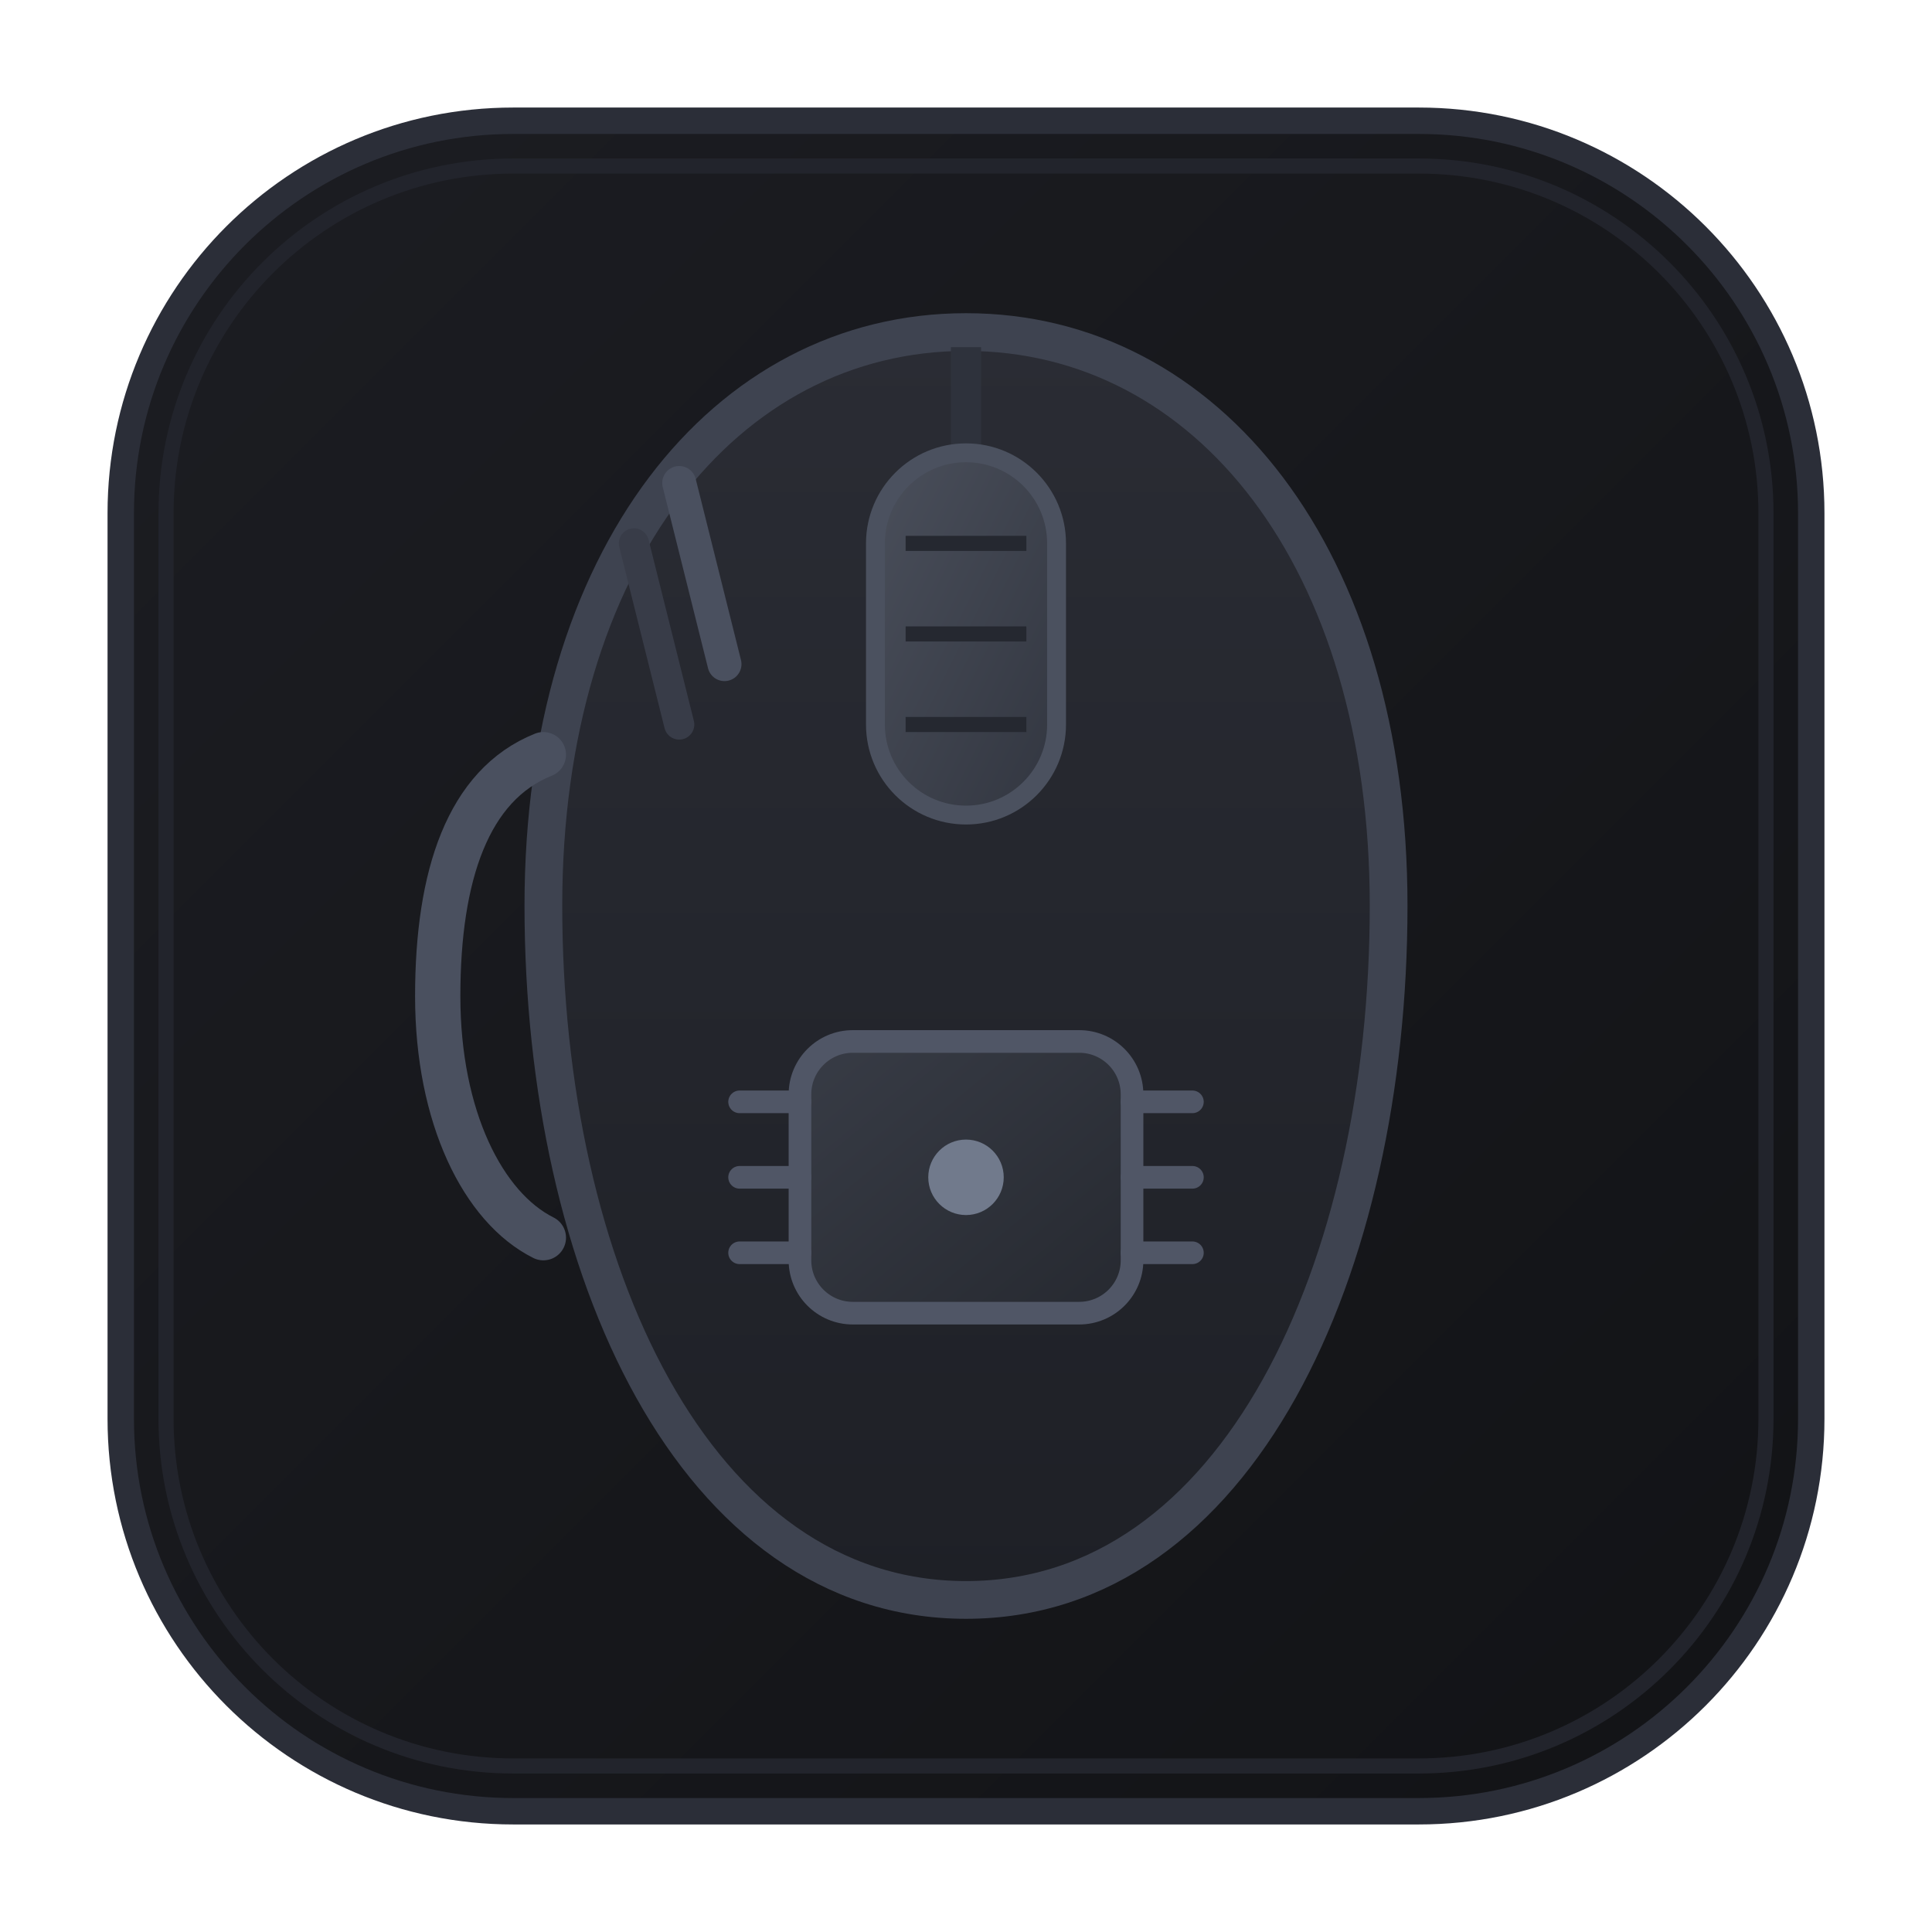
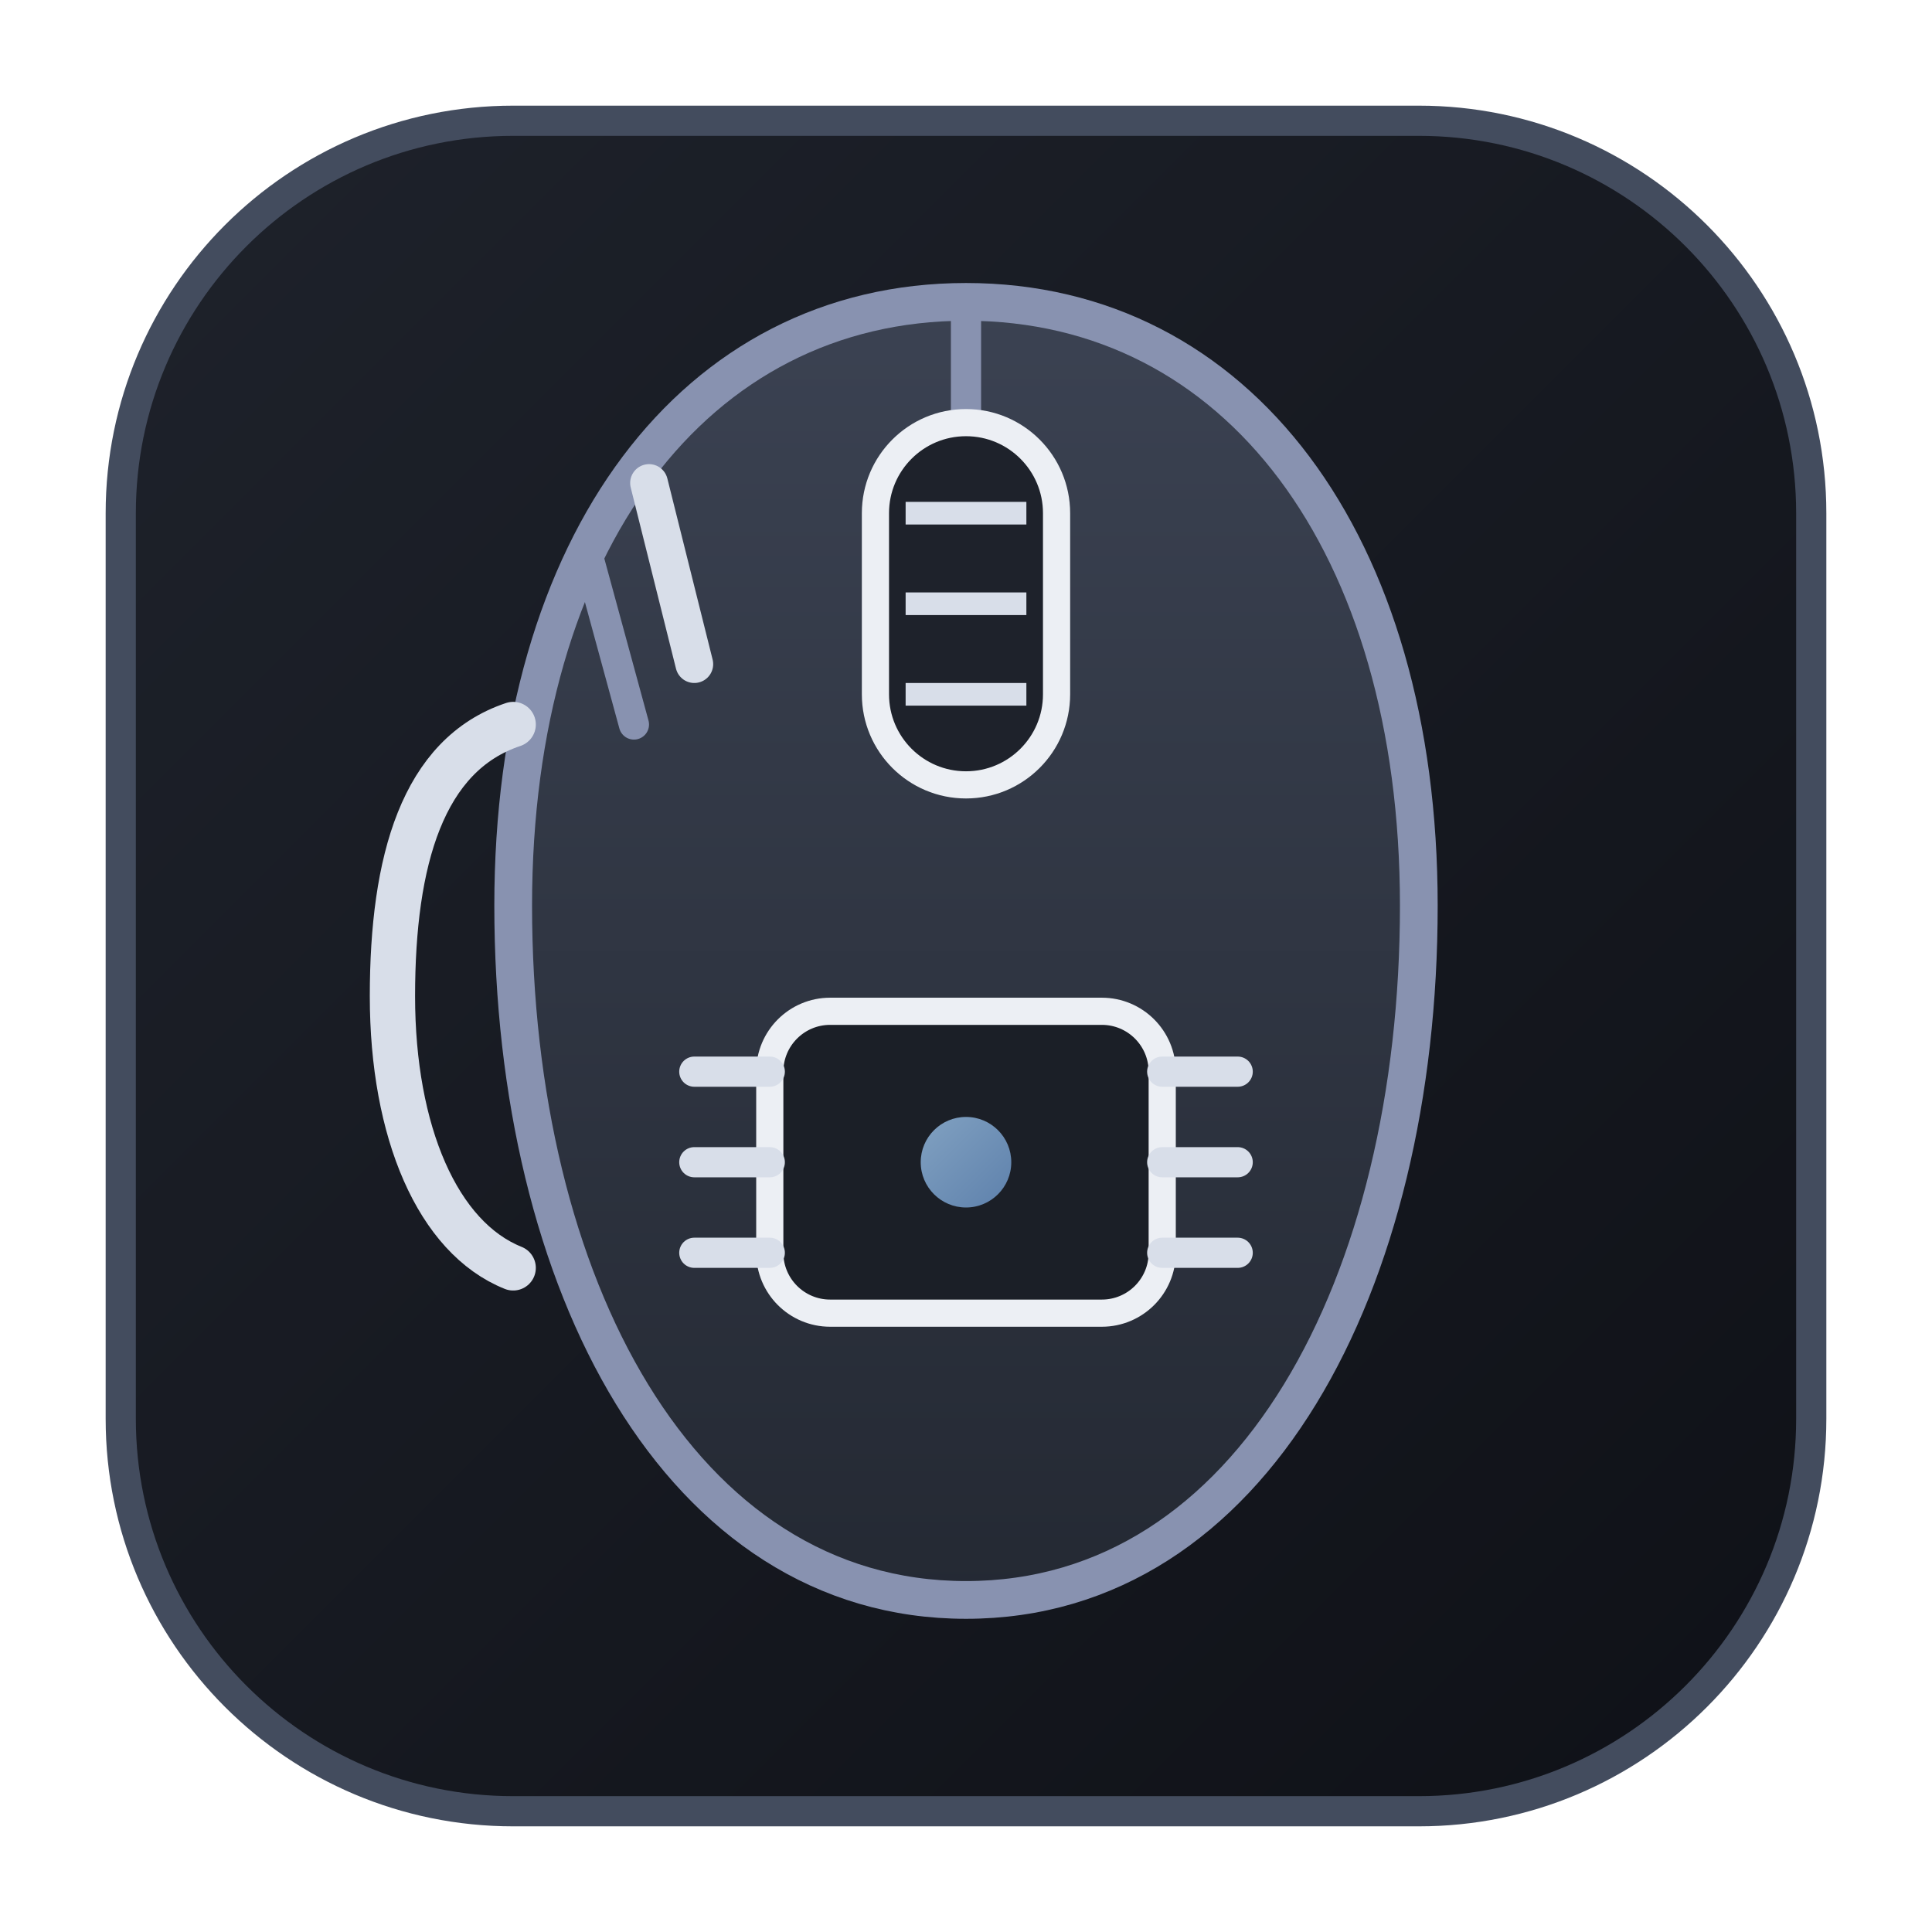
<svg xmlns="http://www.w3.org/2000/svg" viewBox="0 0 128 128" width="128" height="128">
  <defs>
-     <linearGradient id="panelBg" x1="0%" y1="0%" x2="100%" y2="100%">
-       <stop offset="0%" stop-color="#1c1d22" />
-       <stop offset="100%" stop-color="#121316" />
+     <linearGradient id="bgGrad" x1="0%" y1="0%" x2="100%" y2="100%">
+       <stop offset="0%" stop-color="#1e222b" />
+       <stop offset="100%" stop-color="#0f1117" />
    </linearGradient>
-     <linearGradient id="chassisGrad" x1="0%" y1="0%" x2="0%" y2="100%">
-       <stop offset="0%" stop-color="#2a2c34" />
-       <stop offset="100%" stop-color="#1e2026" />
+     <linearGradient id="bodyGrad" x1="0%" y1="0%" x2="0%" y2="100%">
+       <stop offset="0%" stop-color="#3b4252" />
+       <stop offset="100%" stop-color="#242933" />
    </linearGradient>
-     <linearGradient id="metalAccents" x1="0%" y1="0%" x2="100%" y2="100%">
-       <stop offset="0%" stop-color="#4a4f5b" />
-       <stop offset="100%" stop-color="#323640" />
+     <linearGradient id="silverGrad" x1="0%" y1="0%" x2="100%" y2="100%">
+       <stop offset="0%" stop-color="#d8dee9" />
+       <stop offset="100%" stop-color="#8892b0" />
    </linearGradient>
-     <linearGradient id="chipMetal" x1="0%" y1="0%" x2="100%" y2="100%">
-       <stop offset="0%" stop-color="#383c46" />
-       <stop offset="100%" stop-color="#262930" />
+     <linearGradient id="coreGrad" x1="0%" y1="0%" x2="100%" y2="100%">
+       <stop offset="0%" stop-color="#81a1c1" />
+       <stop offset="100%" stop-color="#5e81ac" />
    </linearGradient>
  </defs>
-   <rect x="8" y="8" width="112" height="112" rx="26" fill="url(#panelBg)" stroke="#2b2e38" stroke-width="1.75" />
-   <rect x="11" y="11" width="106" height="106" rx="23" fill="none" stroke="#22242c" stroke-width="1" />
-   <path d="M 64 22 C 48 22, 36 37, 36 60 C 36 84, 46 106, 64 106 C 82 106, 92 84, 92 60 C 92 37, 80 22, 64 22 Z" fill="url(#chassisGrad)" stroke="#3e4350" stroke-width="2.5" stroke-linejoin="round" />
-   <line x1="64" y1="23" x2="64" y2="46" stroke="#2e323c" stroke-width="2" />
-   <rect x="58" y="30" width="12" height="24" rx="6" fill="url(#metalAccents)" stroke="#4b515f" stroke-width="1.25" />
-   <line x1="60" y1="36" x2="68" y2="36" stroke="#252830" stroke-width="1" />
-   <line x1="60" y1="42" x2="68" y2="42" stroke="#252830" stroke-width="1" />
-   <line x1="60" y1="48" x2="68" y2="48" stroke="#252830" stroke-width="1" />
-   <path d="M 36 50 C 31 52, 29 58, 29 66 C 29 74, 32 80, 36 82" fill="none" stroke="#4a505f" stroke-width="3" stroke-linecap="round" />
-   <path d="M 45 32 L 48 44" stroke="#4a505f" stroke-width="2.25" stroke-linecap="round" />
-   <path d="M 42 36 L 45 48" stroke="#383c48" stroke-width="2" stroke-linecap="round" />
-   <rect x="53" y="69" width="22" height="18" rx="3.5" fill="url(#chipMetal)" stroke="#505666" stroke-width="1.5" />
-   <circle cx="64" cy="78" r="2.5" fill="#717a8c" />
-   <line x1="49" y1="73" x2="53" y2="73" stroke="#505666" stroke-width="1.5" stroke-linecap="round" />
-   <line x1="49" y1="78" x2="53" y2="78" stroke="#505666" stroke-width="1.5" stroke-linecap="round" />
-   <line x1="49" y1="83" x2="53" y2="83" stroke="#505666" stroke-width="1.5" stroke-linecap="round" />
-   <line x1="75" y1="73" x2="79" y2="73" stroke="#505666" stroke-width="1.5" stroke-linecap="round" />
-   <line x1="75" y1="78" x2="79" y2="78" stroke="#505666" stroke-width="1.5" stroke-linecap="round" />
-   <line x1="75" y1="83" x2="79" y2="83" stroke="#505666" stroke-width="1.5" stroke-linecap="round" />
+   <rect x="8" y="8" width="112" height="112" rx="26" fill="url(#bgGrad)" stroke="#434c5e" stroke-width="2" />
+   <path d="M 64 20 C 46 20, 34 36, 34 60 C 34 85, 45 106, 64 106 C 83 106, 94 85, 94 60 C 94 36, 82 20, 64 20 Z" fill="url(#bodyGrad)" stroke="#8892b0" stroke-width="2.5" stroke-linejoin="round" />
+   <line x1="64" y1="21" x2="64" y2="44" stroke="#8892b0" stroke-width="2" />
+   <rect x="58" y="28" width="12" height="24" rx="6" fill="#1e222b" stroke="#eceff4" stroke-width="1.8" />
+   <line x1="60" y1="34" x2="68" y2="34" stroke="#d8dee9" stroke-width="1.5" />
+   <line x1="60" y1="40" x2="68" y2="40" stroke="#d8dee9" stroke-width="1.5" />
+   <line x1="60" y1="46" x2="68" y2="46" stroke="#d8dee9" stroke-width="1.5" />
+   <path d="M 34 48 C 28 50, 26 57, 26 66 C 26 75, 29 82, 34 84" fill="none" stroke="#d8dee9" stroke-width="3" stroke-linecap="round" />
+   <path d="M 43 32 L 46 44" stroke="#d8dee9" stroke-width="2.5" stroke-linecap="round" />
+   <path d="M 39 37 L 42 48" stroke="#8892b0" stroke-width="2" stroke-linecap="round" />
+   <rect x="51" y="67" width="26" height="20" rx="4" fill="#1b1f27" stroke="#eceff4" stroke-width="1.8" />
+   <circle cx="64" cy="77" r="3" fill="url(#coreGrad)" />
+   <line x1="46" y1="71" x2="51" y2="71" stroke="#d8dee9" stroke-width="2" stroke-linecap="round" />
+   <line x1="46" y1="77" x2="51" y2="77" stroke="#d8dee9" stroke-width="2" stroke-linecap="round" />
+   <line x1="46" y1="83" x2="51" y2="83" stroke="#d8dee9" stroke-width="2" stroke-linecap="round" />
+   <line x1="77" y1="71" x2="82" y2="71" stroke="#d8dee9" stroke-width="2" stroke-linecap="round" />
+   <line x1="77" y1="77" x2="82" y2="77" stroke="#d8dee9" stroke-width="2" stroke-linecap="round" />
+   <line x1="77" y1="83" x2="82" y2="83" stroke="#d8dee9" stroke-width="2" stroke-linecap="round" />
</svg>
